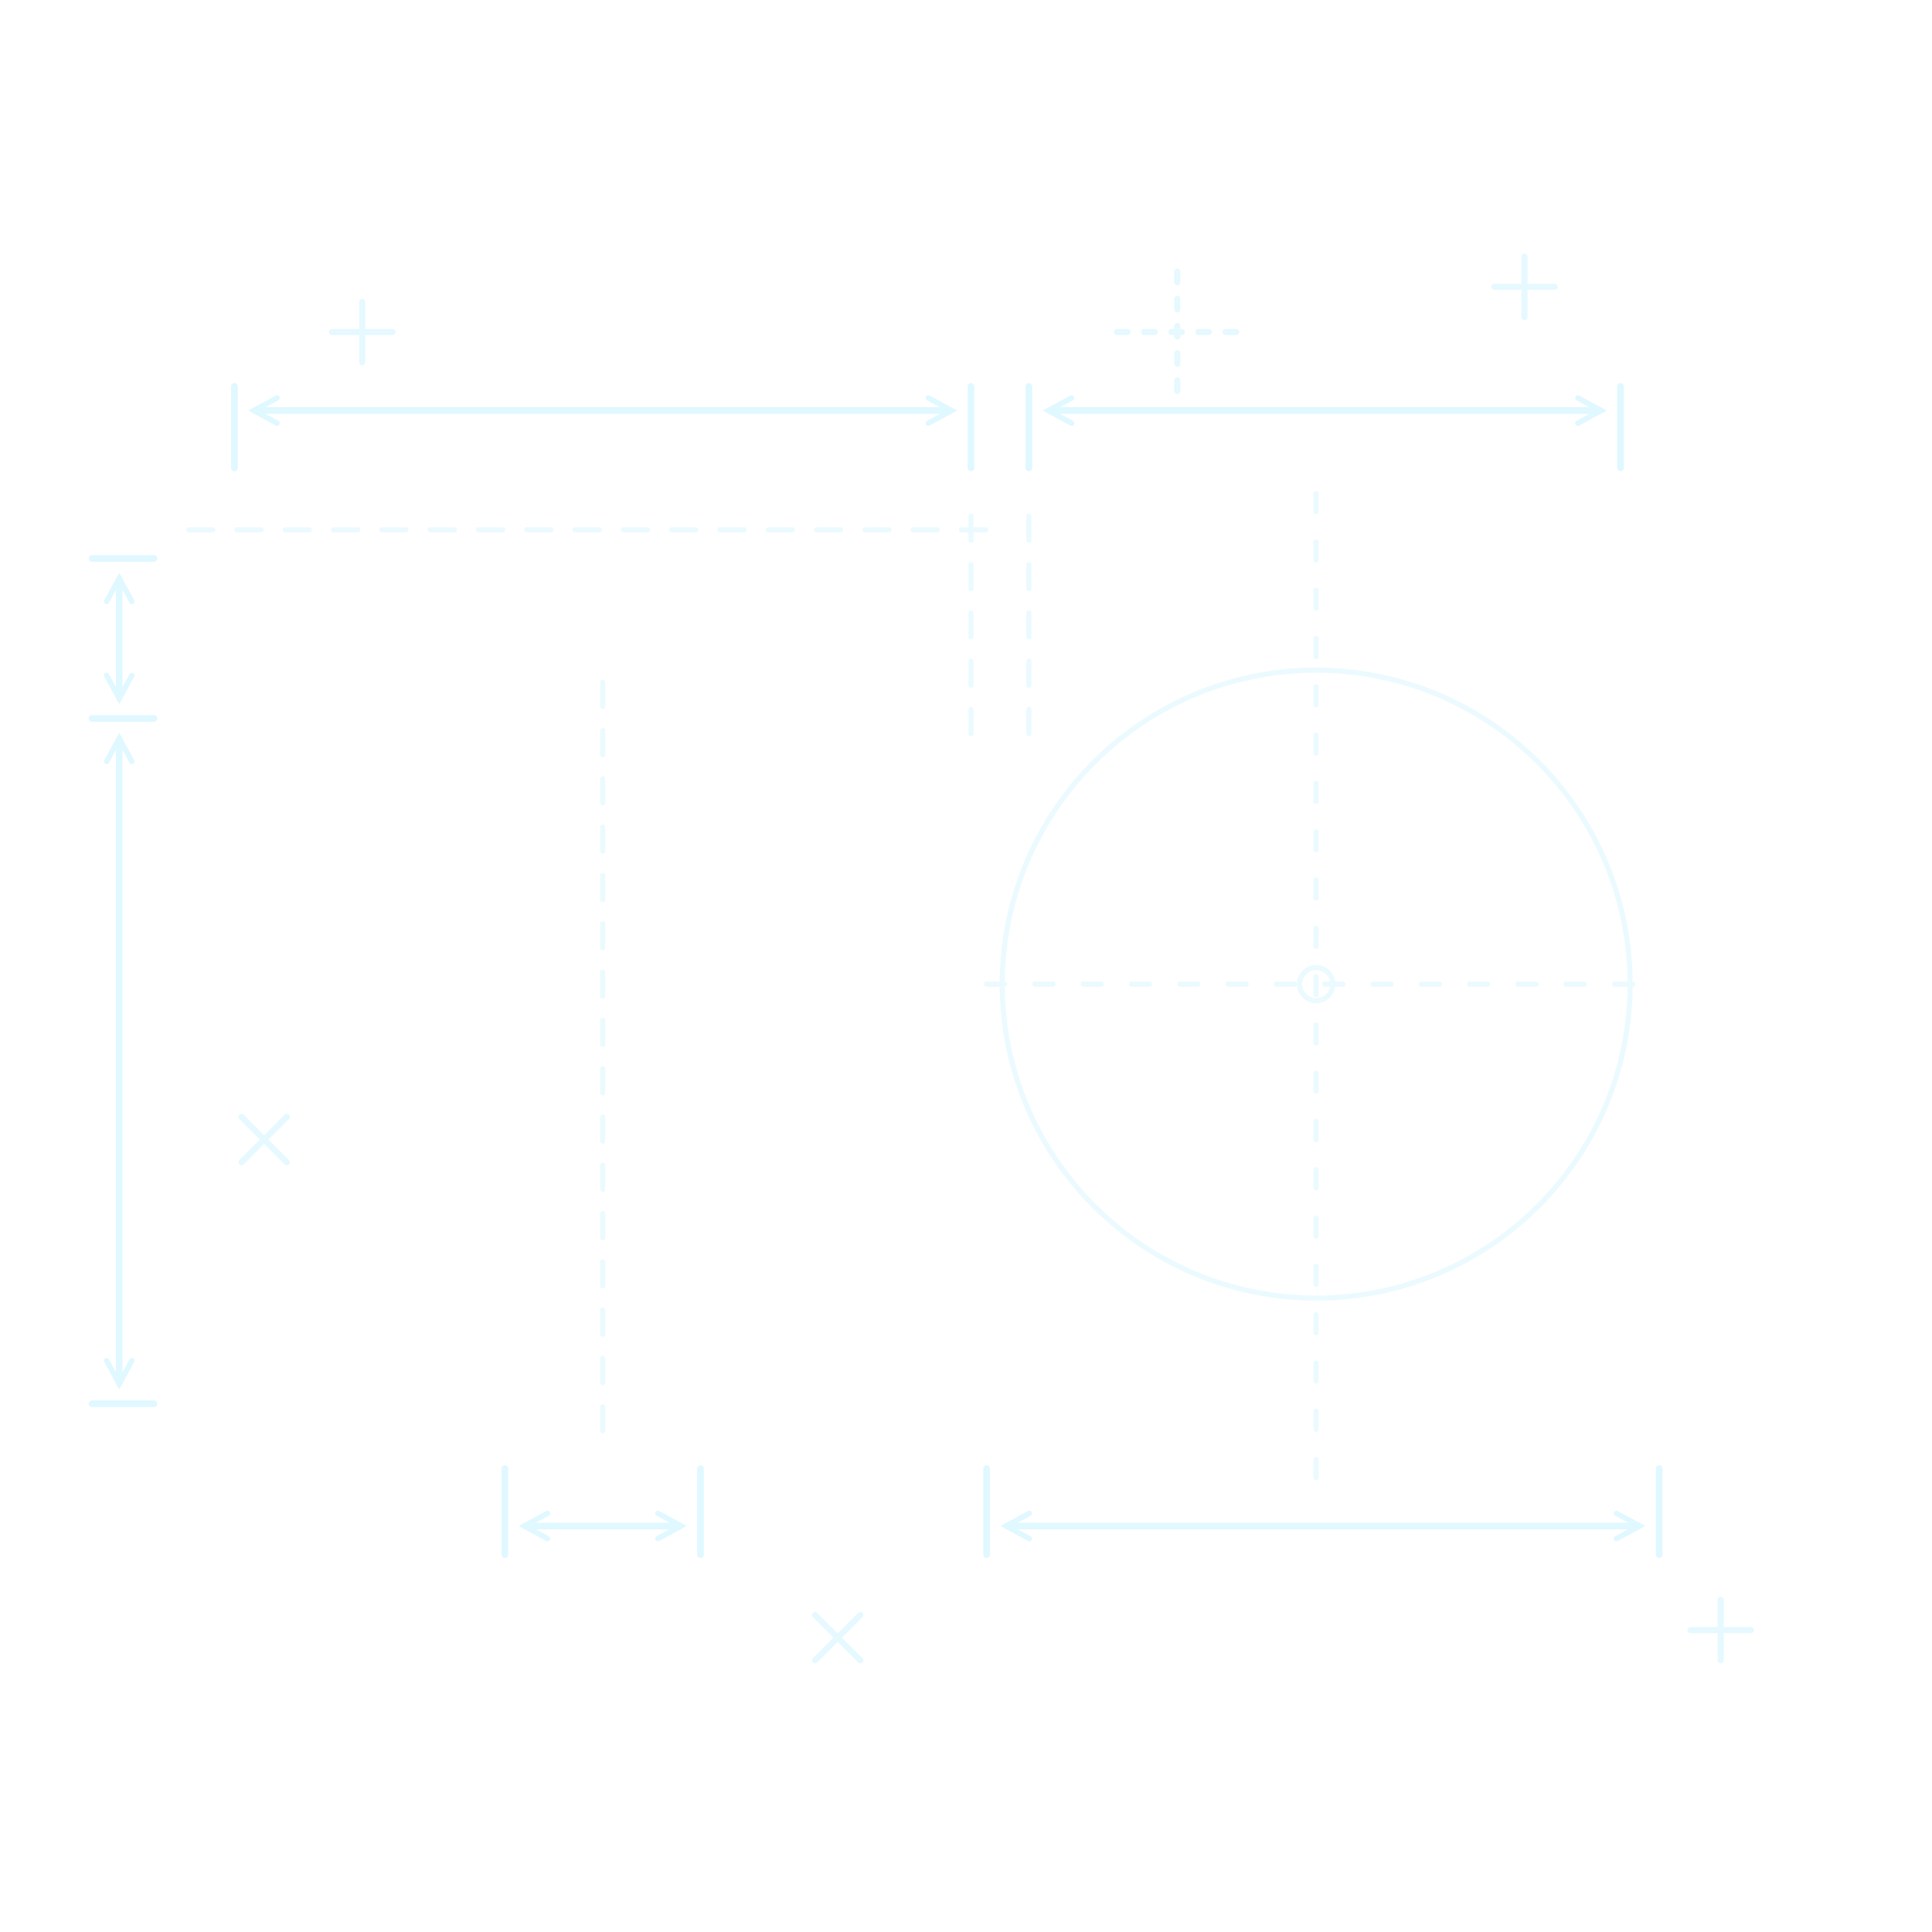
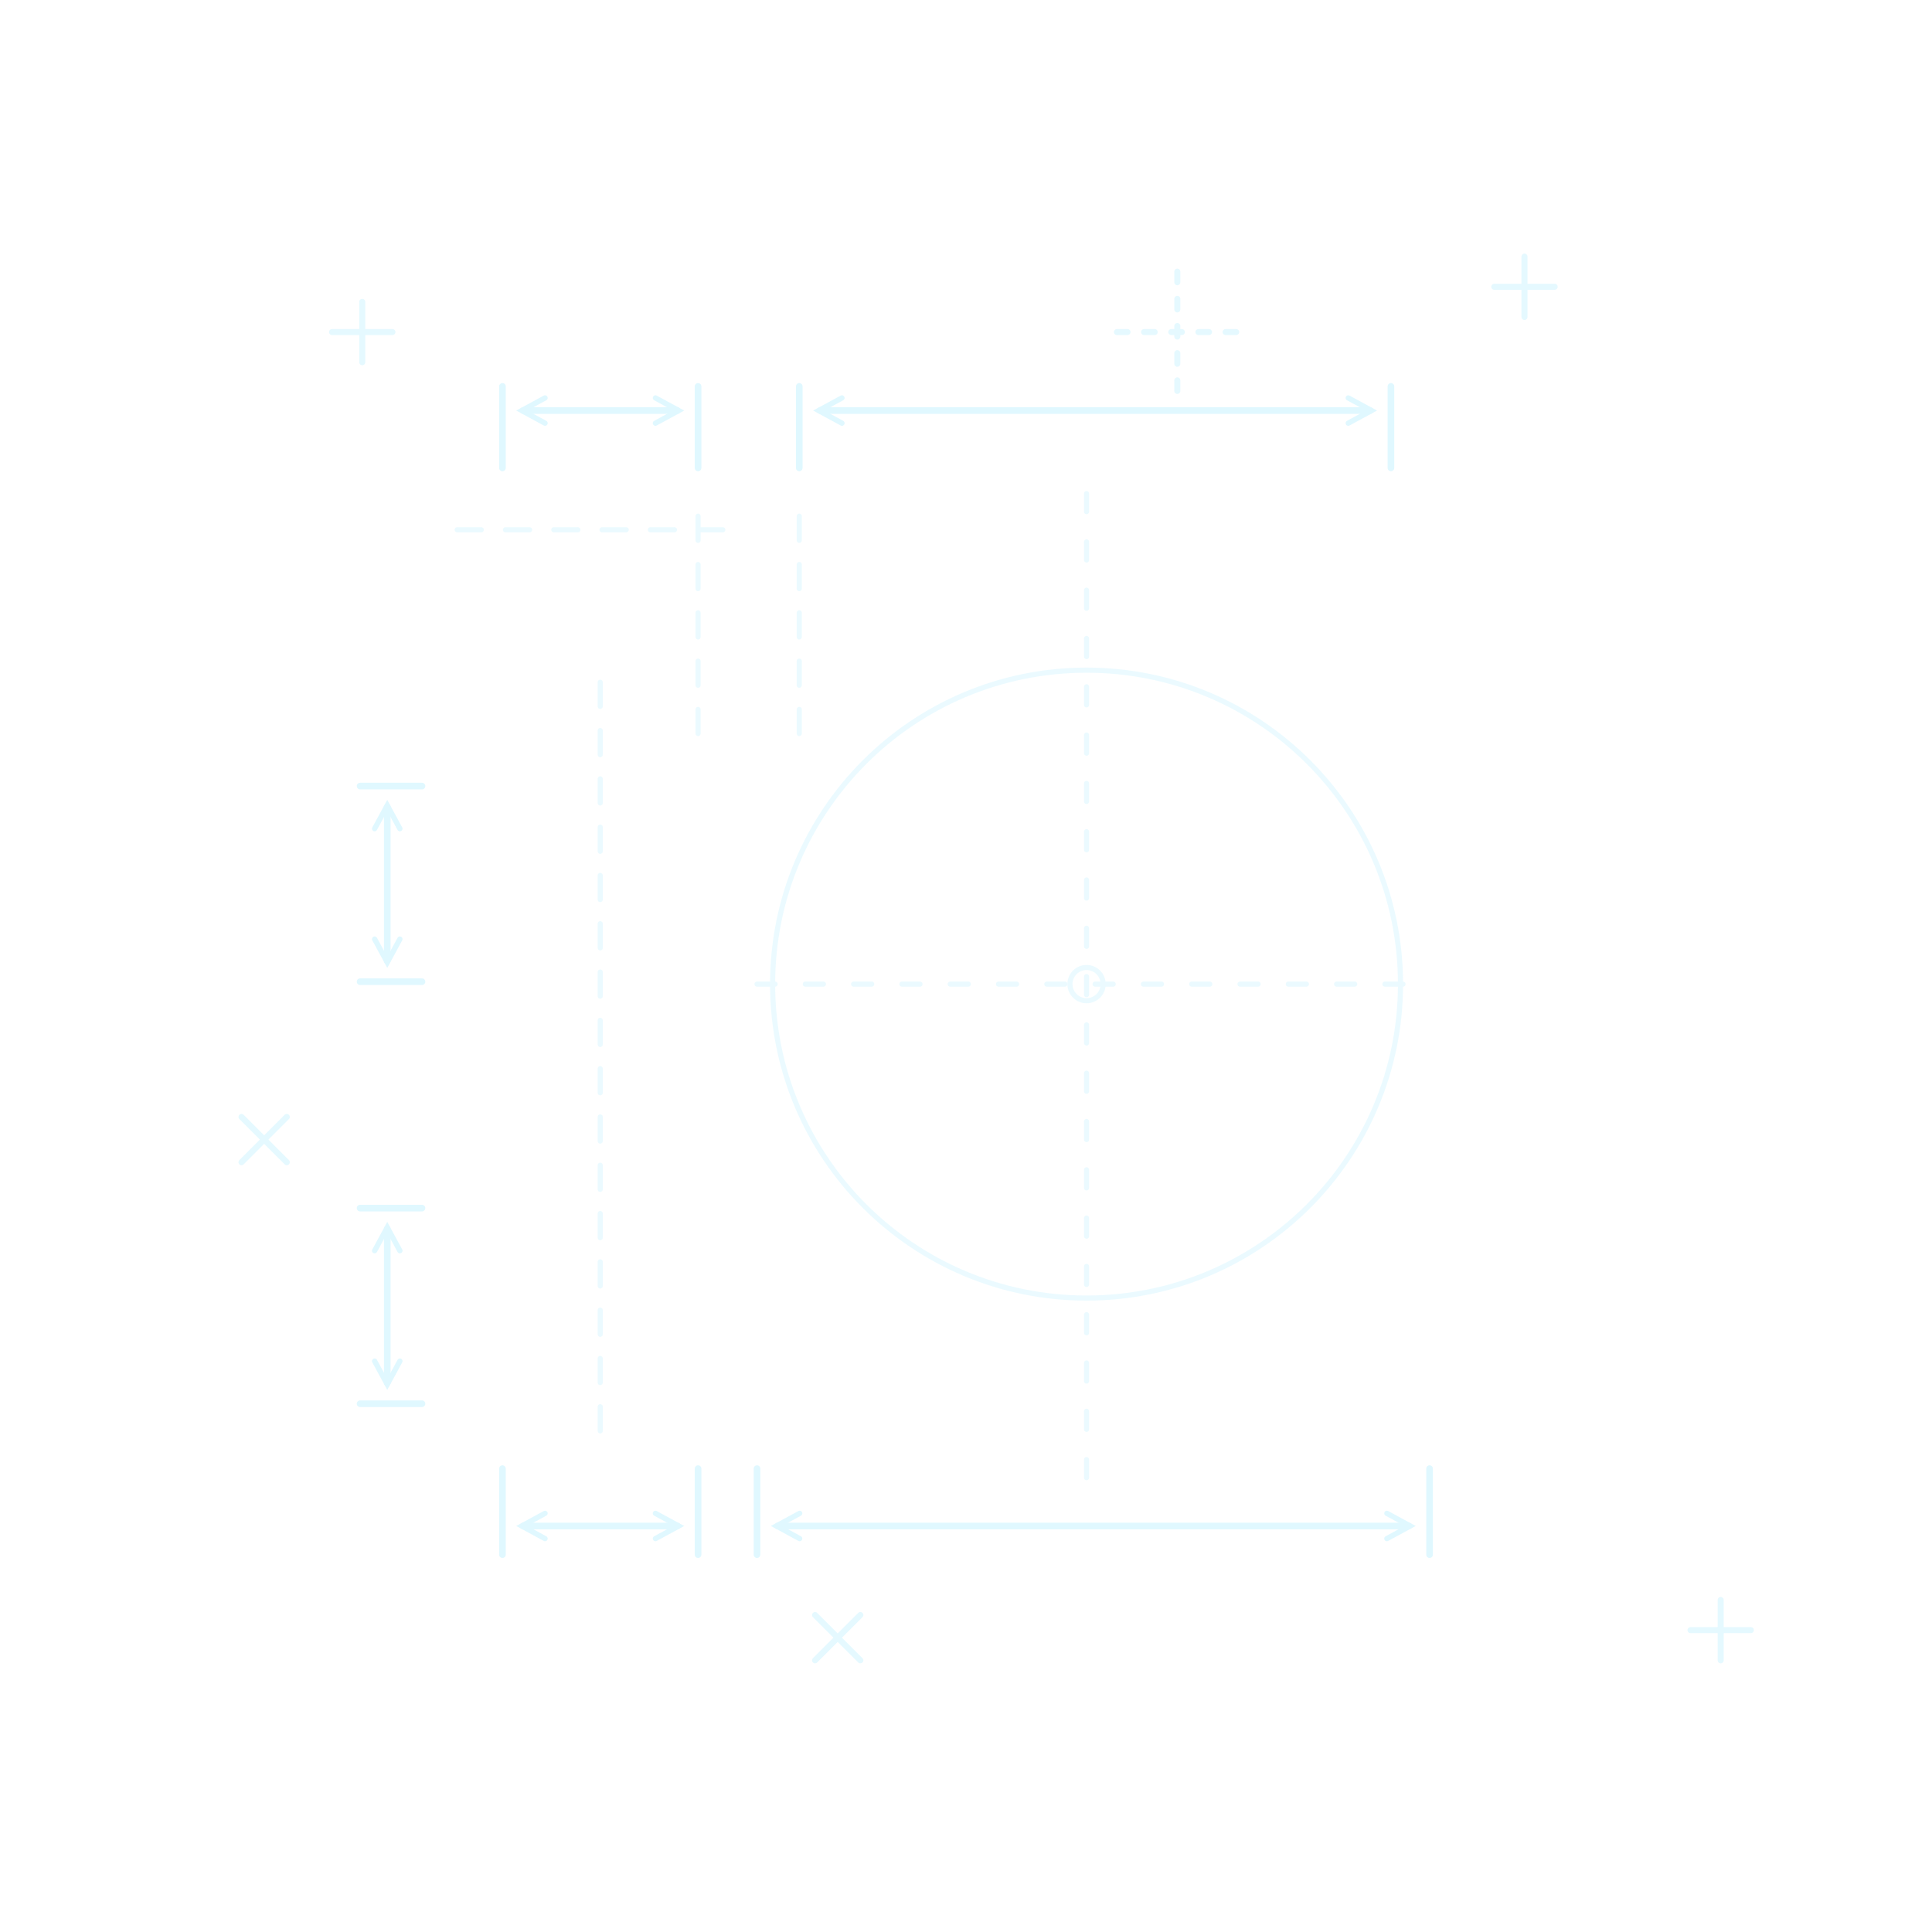
<svg xmlns="http://www.w3.org/2000/svg" width="128" height="128" viewBox="0 0 128 128" fill="none">
  <defs>
    <marker id="arrowStart" markerWidth="5" markerHeight="5" refX="1.2" refY="2.5" orient="auto" markerUnits="strokeWidth">
      <path d="M4.5 0.6L1 2.5L4.5 4.4" fill="none" stroke="#DDF7FF" stroke-width="0.8" stroke-linecap="round" />
    </marker>
    <marker id="arrowEnd" markerWidth="5" markerHeight="5" refX="3.8" refY="2.5" orient="auto" markerUnits="strokeWidth">
      <path d="M0.5 0.6L4 2.5L0.5 4.4" fill="none" stroke="#DDF7FF" stroke-width="0.8" stroke-linecap="round" />
    </marker>
  </defs>
  <g stroke="#DDF7FF" stroke-linecap="round" stroke-linejoin="round">
    <g opacity="0.9" stroke-width="0.44">
-       <path d="M15.531 31V25.6M64.331 31V25.6M68.165 31V25.6M107.365 31V25.6" />
-       <path d="M16.9 27.2H62.96" marker-start="url(#arrowStart)" marker-end="url(#arrowEnd)" />
-       <path d="M69.54 27.2H105.99" marker-start="url(#arrowStart)" marker-end="url(#arrowEnd)" />
-       <path d="M33.451 97.3V103M46.411 97.3V103M65.365 97.3V103M109.925 97.3V103" />
-       <path d="M34.82 101.1H45.04" marker-start="url(#arrowStart)" marker-end="url(#arrowEnd)" />
-       <path d="M66.74 101.1H108.55" marker-start="url(#arrowStart)" marker-end="url(#arrowEnd)" />
-       <path d="M10.2 37H6.1M10.2 47.6H6.1M10.2 93H6.1" />
-       <path d="M7.9 38.4V46.2" marker-start="url(#arrowStart)" marker-end="url(#arrowEnd)" />
-       <path d="M7.9 49V91.6" marker-start="url(#arrowStart)" marker-end="url(#arrowEnd)" />
+       <path d="M33.288 31V25.6M46.248 31V25.6M52.953 31V25.6M92.153 31V25.6" />
+       <path d="M34.657 27.2H44.877" marker-start="url(#arrowStart)" marker-end="url(#arrowEnd)" />
+       <path d="M54.328 27.2H90.778" marker-start="url(#arrowStart)" marker-end="url(#arrowEnd)" />
+       <path d="M33.288 97.3V103M46.248 97.3V103M50.153 97.3V103M94.713 97.3V103" />
+       <path d="M34.657 101.1H44.877" marker-start="url(#arrowStart)" marker-end="url(#arrowEnd)" />
+       <path d="M51.528 101.1H93.338" marker-start="url(#arrowStart)" marker-end="url(#arrowEnd)" />
+       <path d="M27.957 52.08H23.857M27.957 65.04H23.857M27.957 80.04H23.857M27.957 93H23.857" />
+       <path d="M25.657 53.45V63.67" marker-start="url(#arrowStart)" marker-end="url(#arrowEnd)" />
+       <path d="M25.657 81.41V91.63" marker-start="url(#arrowStart)" marker-end="url(#arrowEnd)" />
    </g>
    <g opacity="0.58" stroke-width="0.34">
-       <path d="M12.5 35.1H66.8M39.931 94.8V44.5M64.331 34.2V49.9M68.165 34.2V49.9" stroke-dasharray="1.6 1.6" />
-       <path d="M65.365 65.2H109.925M87.2 32.7V98.2" stroke-dasharray="1.2 2" />
-       <circle cx="87.2" cy="65.2" r="20.8" />
-       <circle cx="87.2" cy="65.2" r="1.1" />
+       <path d="M30.288 35.1H48.748M39.767 94.8V44.5M46.248 34.2V49.9M52.953 34.2V49.9" stroke-dasharray="1.6 1.6" />
+       <path d="M50.153 65.2H94.713M71.987 32.7V98.2" stroke-dasharray="1.2 2" />
+       <circle cx="71.987" cy="65.2" r="20.8" />
+       <circle cx="71.987" cy="65.2" r="1.1" />
    </g>
    <g opacity="0.76" stroke-width="0.4">
      <path d="M24 20V24M22 22H26M101 17V21M99 19H103M114 106V110M112 108H116" />
      <path d="M54 107L57 110M57 107L54 110M16 74L19 77M19 74L16 77" />
      <path d="M74 22H82M78 18V26" stroke-dasharray="0.7 1.1" />
    </g>
  </g>
</svg>
